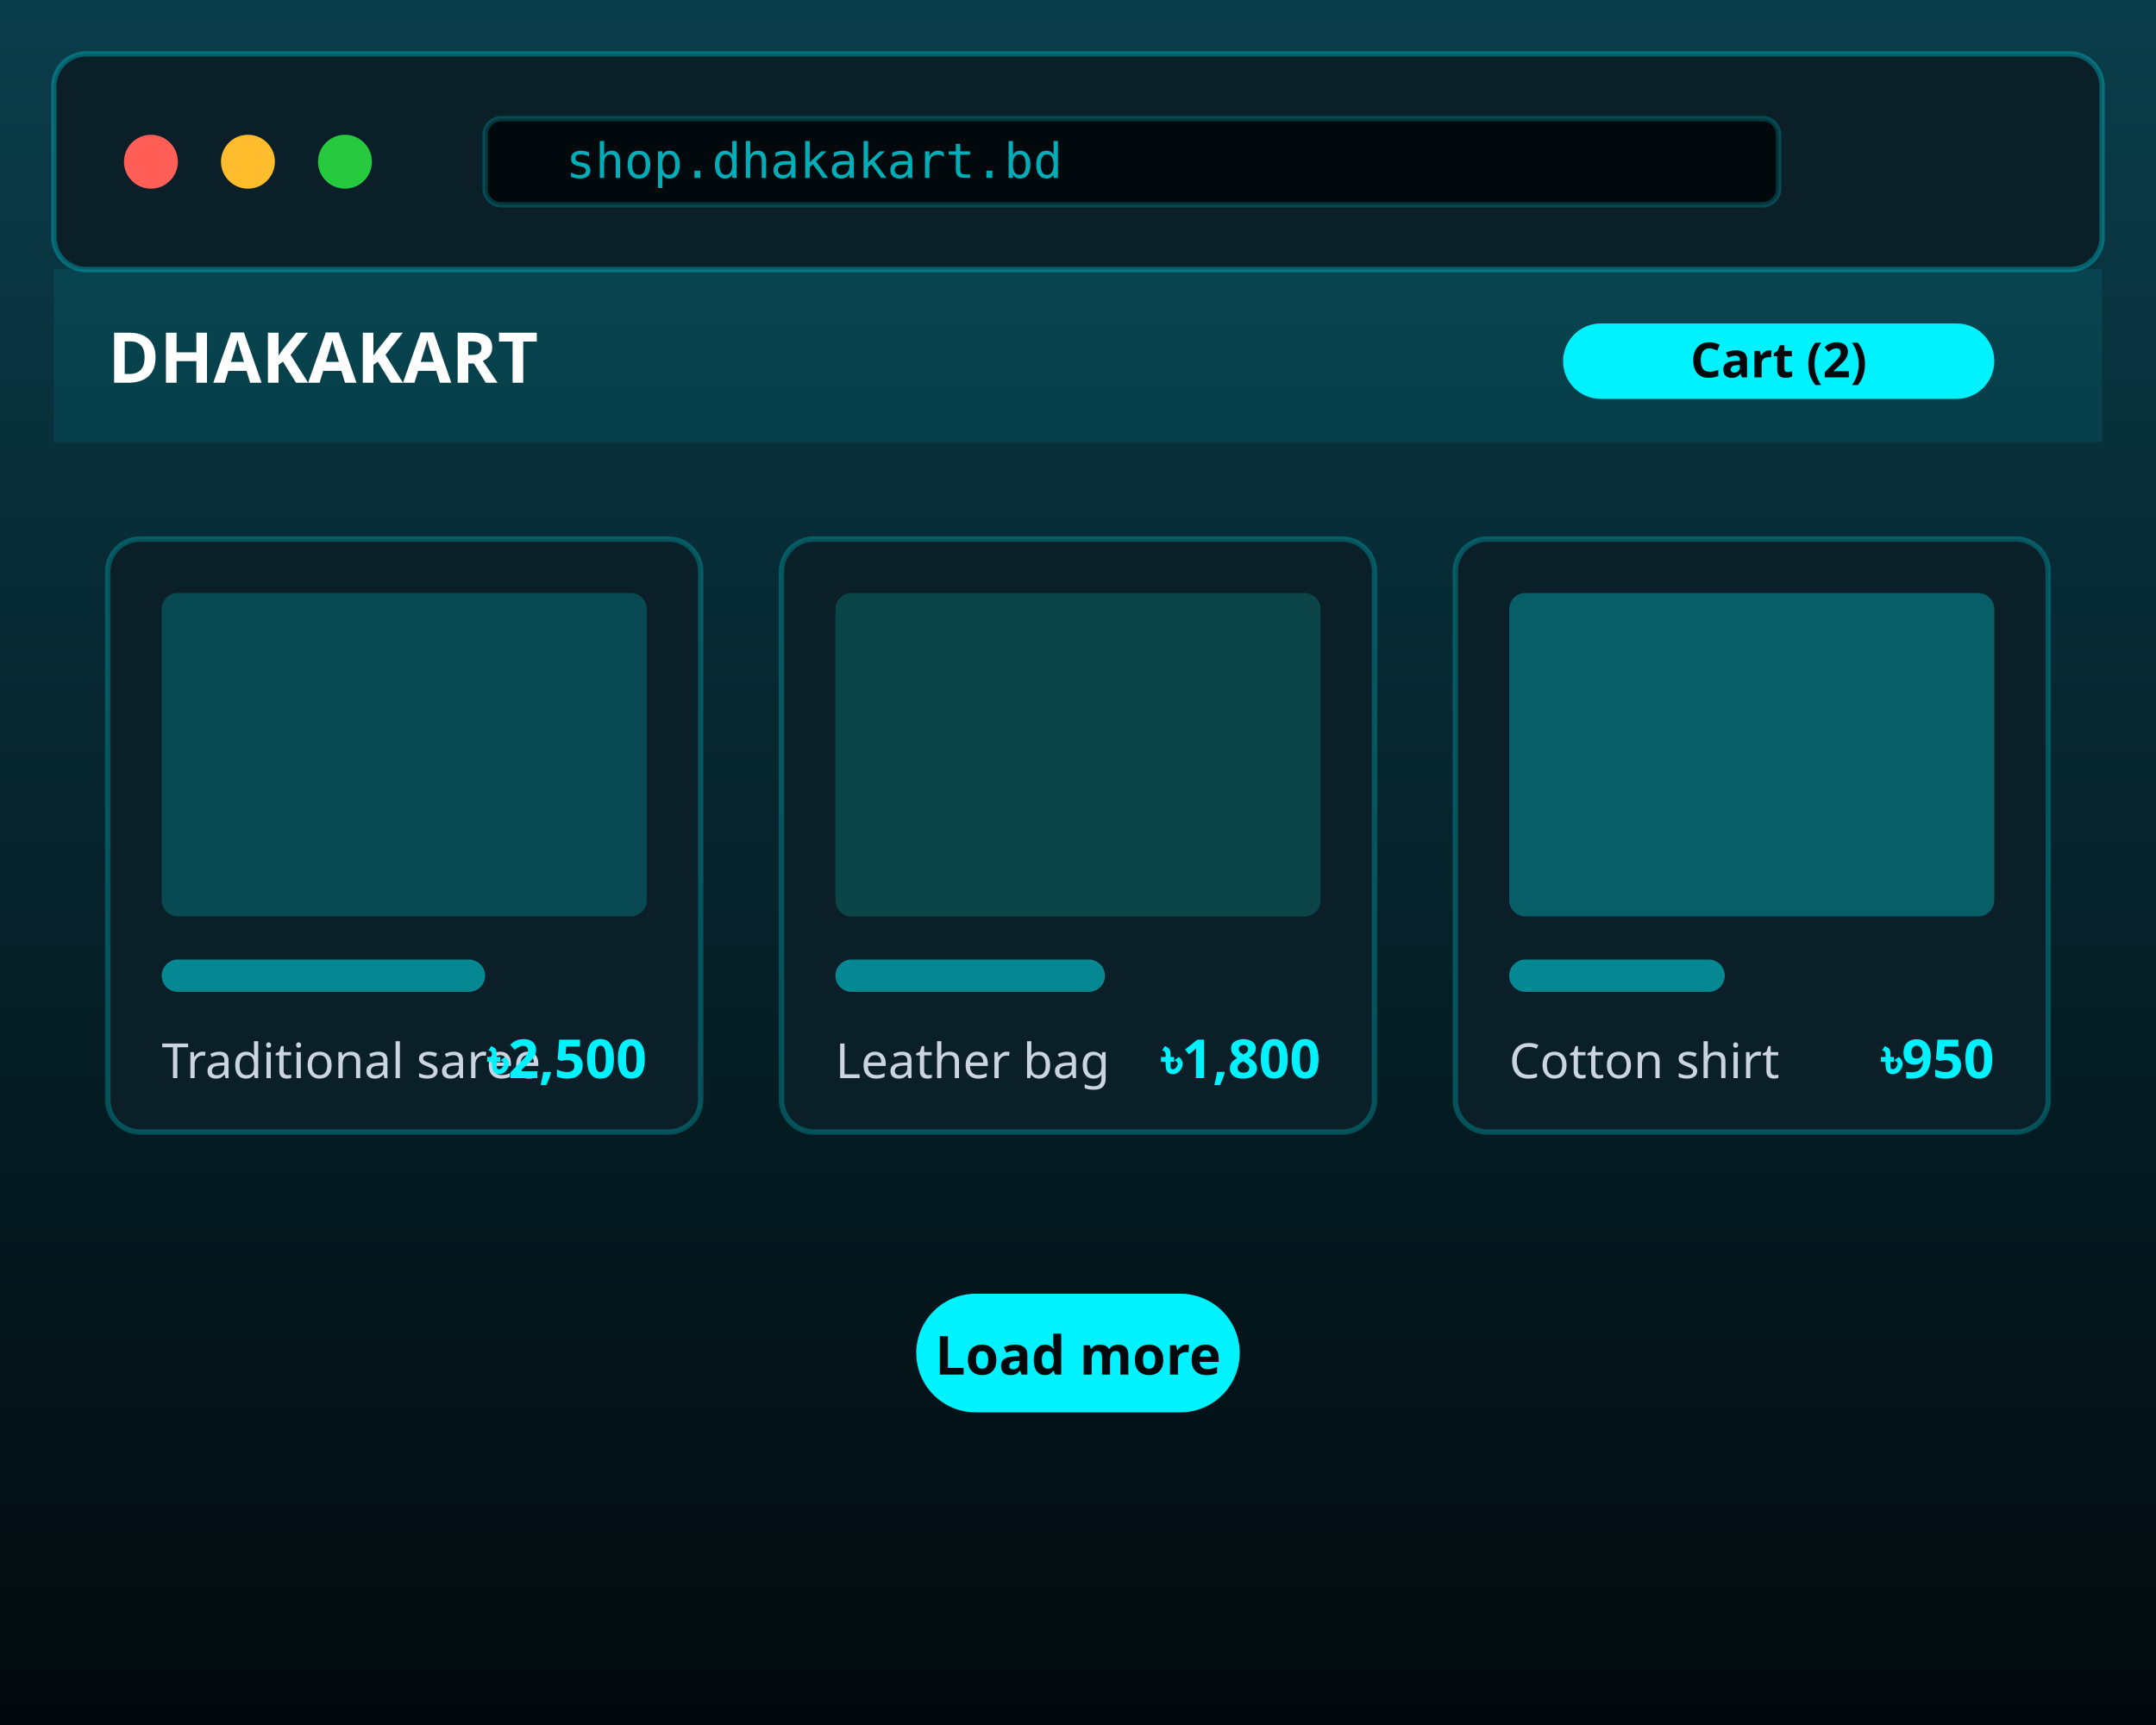
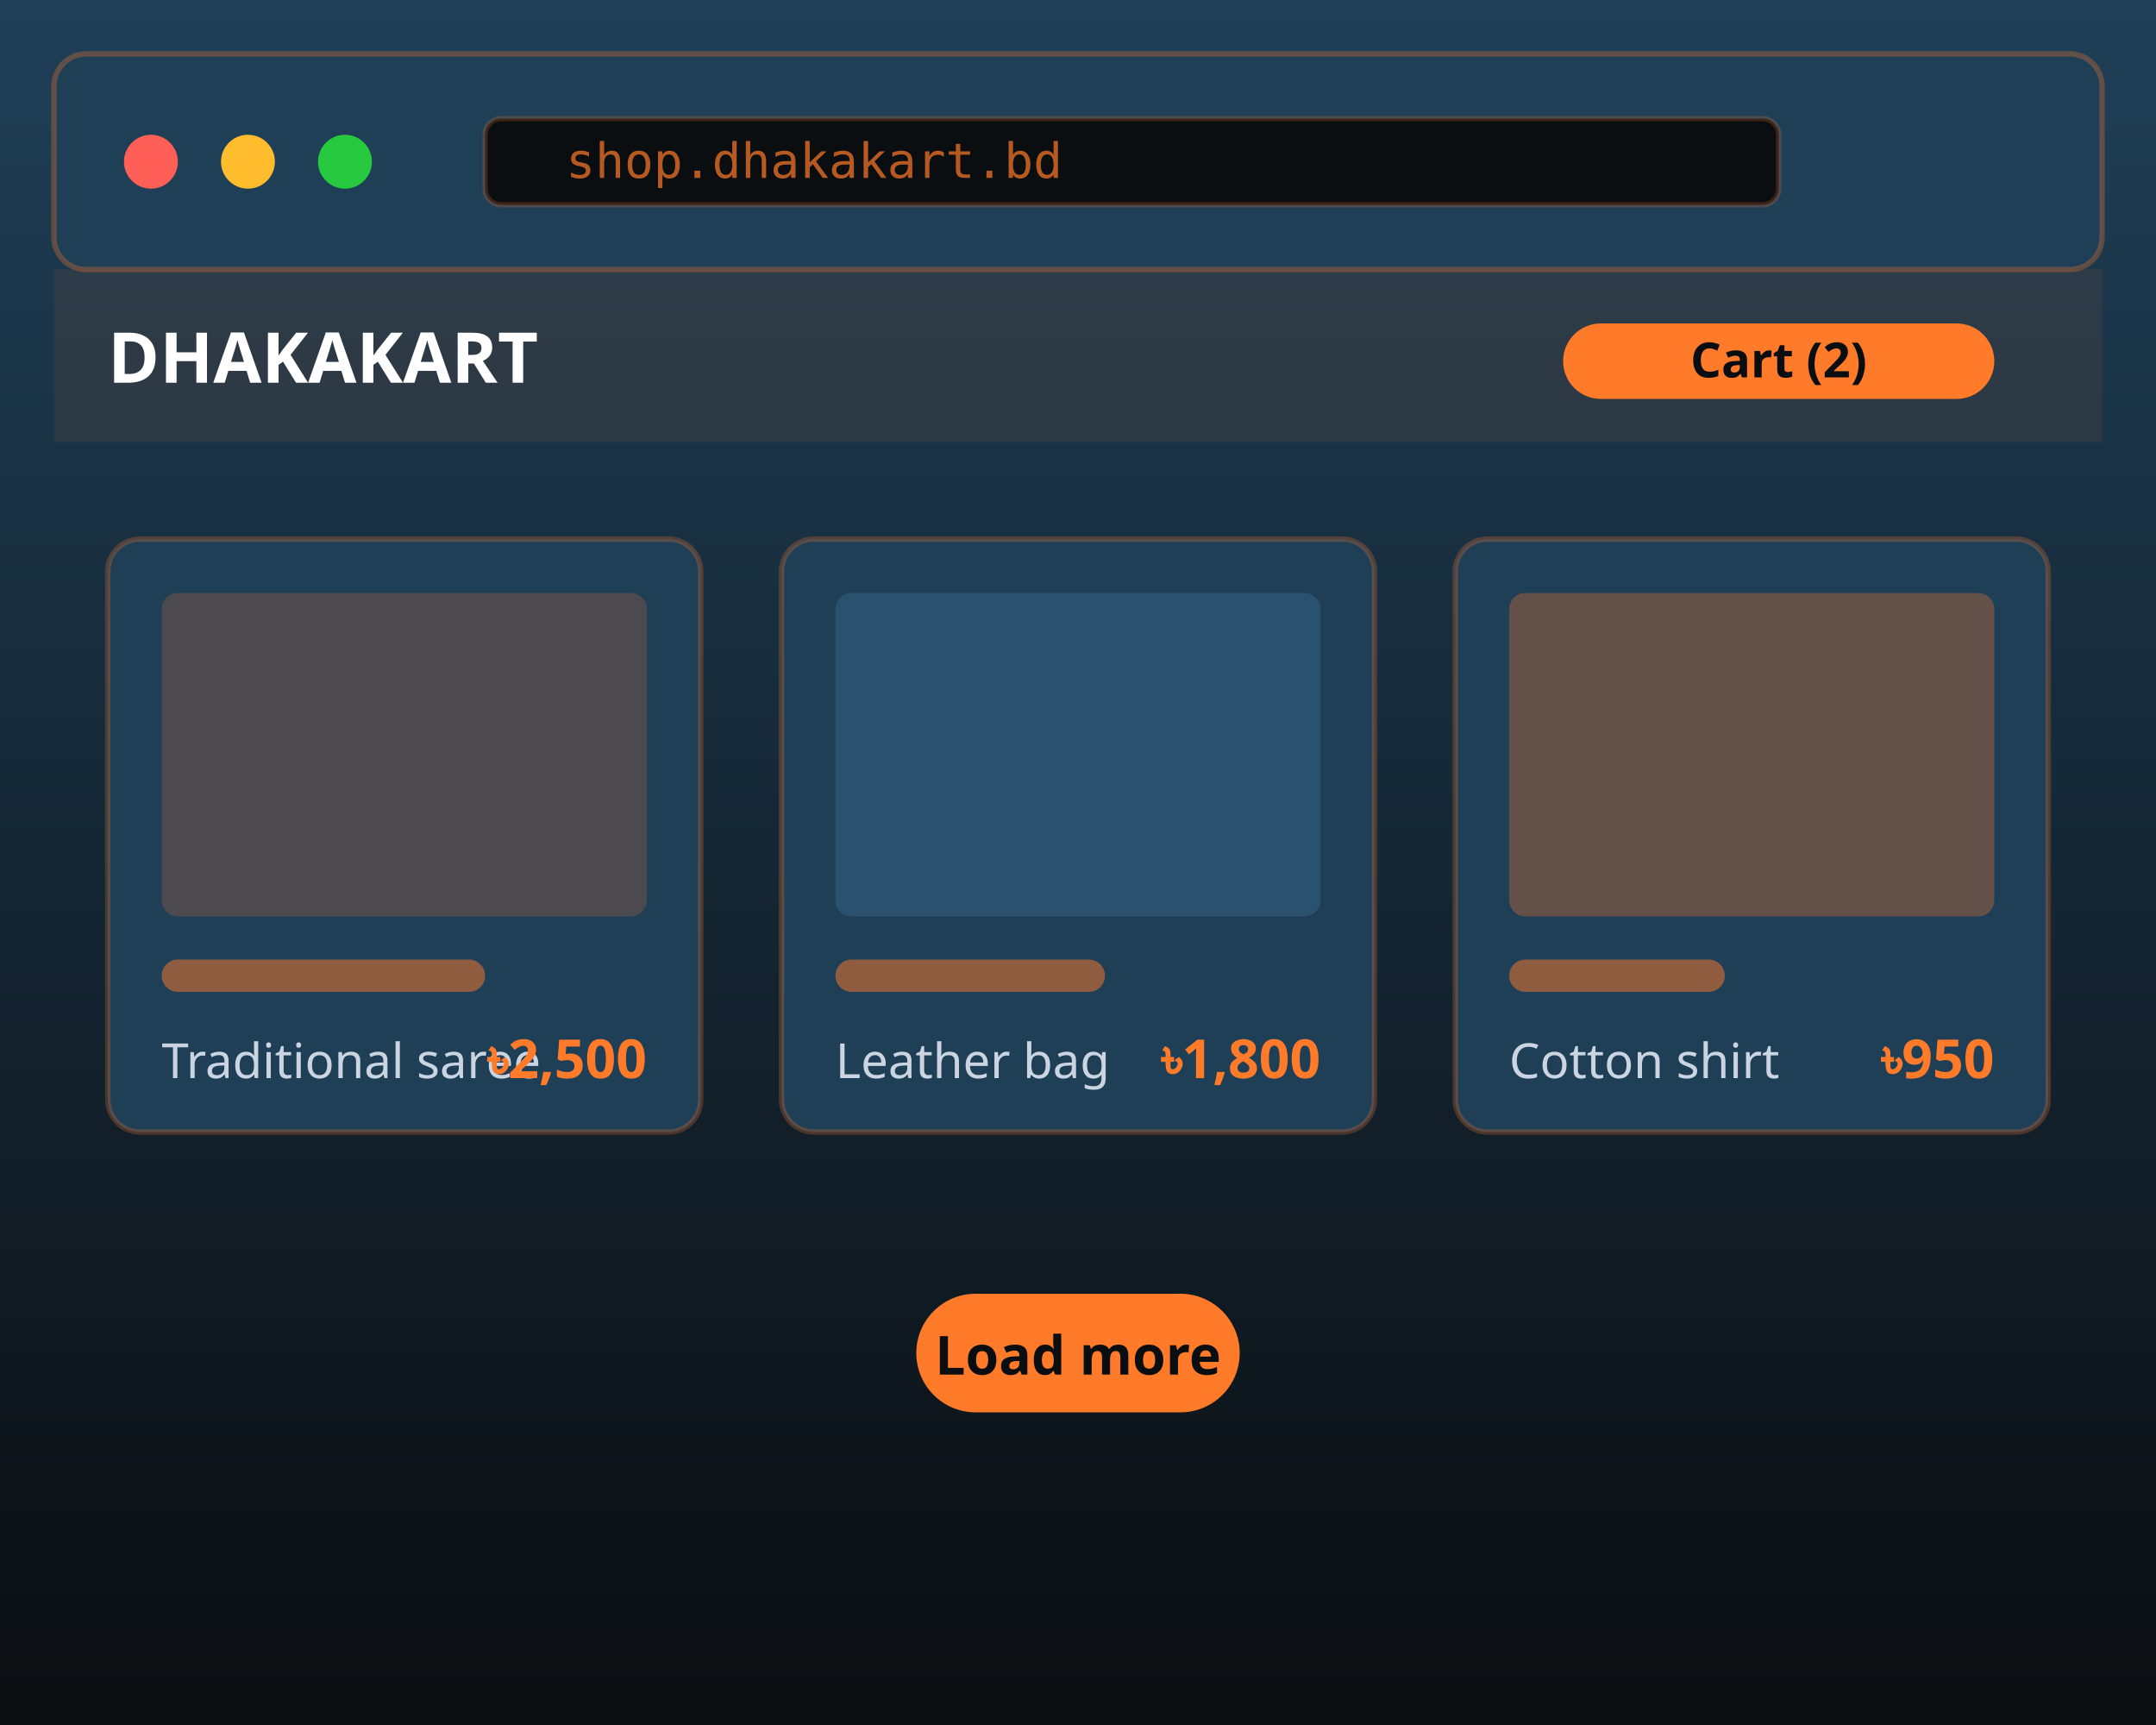
<svg xmlns="http://www.w3.org/2000/svg" viewBox="0 0 400 320">
  <defs>
    <linearGradient id="bg-os" x1="0" y1="0" x2="0" y2="1">
-       <stop offset="0%" stop-color="#0a3d4a" />
-       <stop offset="100%" stop-color="#02090d" />
+       <stop offset="0%" stop-color="#1f3f57" />
+       <stop offset="100%" stop-color="#0b0e11" />
    </linearGradient>
  </defs>
  <rect width="400" height="320" fill="url(#bg-os)" />
-   <rect x="10" y="10" width="380" height="40" rx="6" fill="#0a1f27" stroke="#00f2fe" stroke-opacity="0.3" />
+   <rect x="10" y="10" width="380" height="40" rx="6" fill="#1f3f57" stroke="#ff7a29" stroke-opacity="0.3" />
  <circle cx="28" cy="30" r="5" fill="#ff5f56" />
  <circle cx="46" cy="30" r="5" fill="#ffbd2e" />
  <circle cx="64" cy="30" r="5" fill="#27c93f" />
-   <rect x="90" y="22" width="240" height="16" rx="3" fill="#02090d" stroke="#00f2fe" stroke-opacity="0.2" />
-   <text x="105" y="33" font-family="monospace" font-size="9" fill="#00f2fe" opacity="0.7">shop.dhakakart.bd</text>
-   <rect x="10" y="50" width="380" height="32" fill="#00f2fe" fill-opacity="0.08" />
+   <rect x="90" y="22" width="240" height="16" rx="3" fill="#0b0e11" stroke="#ff7a29" stroke-opacity="0.2" />
+   <text x="105" y="33" font-family="monospace" font-size="9" fill="#ff7a29" opacity="0.7">shop.dhakakart.bd</text>
+   <rect x="10" y="50" width="380" height="32" fill="#ff7a29" fill-opacity="0.08" />
  <text x="20" y="71" font-family="sans-serif" font-size="13" font-weight="bold" fill="#ffffff">DHAKAKART</text>
-   <rect x="290" y="60" width="80" height="14" rx="7" fill="#00f2fe" />
-   <text x="330" y="70" text-anchor="middle" font-family="sans-serif" font-size="9" font-weight="bold" fill="#02090d">Cart (2)</text>
+   <rect x="290" y="60" width="80" height="14" rx="7" fill="#ff7a29" />
+   <text x="330" y="70" text-anchor="middle" font-family="sans-serif" font-size="9" font-weight="bold" fill="#0b0e11">Cart (2)</text>
  <g transform="translate(20,100)">
-     <rect x="0" y="0" width="110" height="110" rx="6" fill="#0a1f27" stroke="#00f2fe" stroke-opacity="0.25" />
-     <rect x="10" y="10" width="90" height="60" rx="3" fill="#00f2fe" opacity="0.2" />
-     <rect x="10" y="78" width="60" height="6" rx="3" fill="#00f2fe" opacity="0.5" />
+     <rect x="0" y="0" width="110" height="110" rx="6" fill="#1f3f57" stroke="#ff7a29" stroke-opacity="0.25" />
+     <rect x="10" y="10" width="90" height="60" rx="3" fill="#ff7a29" opacity="0.2" />
+     <rect x="10" y="78" width="60" height="6" rx="3" fill="#ff7a29" opacity="0.5" />
    <text x="10" y="100" font-family="sans-serif" font-size="9" fill="#cbd5e1">Traditional saree</text>
-     <text x="100" y="100" text-anchor="end" font-family="sans-serif" font-size="10" font-weight="bold" fill="#00f2fe">৳2,500</text>
+     <text x="100" y="100" text-anchor="end" font-family="sans-serif" font-size="10" font-weight="bold" fill="#ff7a29">৳2,500</text>
  </g>
  <g transform="translate(145,100)">
-     <rect x="0" y="0" width="110" height="110" rx="6" fill="#0a1f27" stroke="#00f2fe" stroke-opacity="0.25" />
-     <rect x="10" y="10" width="90" height="60" rx="3" fill="#14b8a6" opacity="0.25" />
-     <rect x="10" y="78" width="50" height="6" rx="3" fill="#00f2fe" opacity="0.5" />
+     <rect x="0" y="0" width="110" height="110" rx="6" fill="#1f3f57" stroke="#ff7a29" stroke-opacity="0.25" />
+     <rect x="10" y="10" width="90" height="60" rx="3" fill="#4c86b0" opacity="0.25" />
+     <rect x="10" y="78" width="50" height="6" rx="3" fill="#ff7a29" opacity="0.5" />
    <text x="10" y="100" font-family="sans-serif" font-size="9" fill="#cbd5e1">Leather bag</text>
-     <text x="100" y="100" text-anchor="end" font-family="sans-serif" font-size="10" font-weight="bold" fill="#00f2fe">৳1,800</text>
+     <text x="100" y="100" text-anchor="end" font-family="sans-serif" font-size="10" font-weight="bold" fill="#ff7a29">৳1,800</text>
  </g>
  <g transform="translate(270,100)">
-     <rect x="0" y="0" width="110" height="110" rx="6" fill="#0a1f27" stroke="#00f2fe" stroke-opacity="0.25" />
-     <rect x="10" y="10" width="90" height="60" rx="3" fill="#00f2fe" opacity="0.3" />
-     <rect x="10" y="78" width="40" height="6" rx="3" fill="#00f2fe" opacity="0.5" />
+     <rect x="0" y="0" width="110" height="110" rx="6" fill="#1f3f57" stroke="#ff7a29" stroke-opacity="0.25" />
+     <rect x="10" y="10" width="90" height="60" rx="3" fill="#ff7a29" opacity="0.3" />
+     <rect x="10" y="78" width="40" height="6" rx="3" fill="#ff7a29" opacity="0.5" />
    <text x="10" y="100" font-family="sans-serif" font-size="9" fill="#cbd5e1">Cotton shirt</text>
-     <text x="100" y="100" text-anchor="end" font-family="sans-serif" font-size="10" font-weight="bold" fill="#00f2fe">৳950</text>
+     <text x="100" y="100" text-anchor="end" font-family="sans-serif" font-size="10" font-weight="bold" fill="#ff7a29">৳950</text>
  </g>
-   <rect x="170" y="240" width="60" height="22" rx="11" fill="#00f2fe" />
-   <text x="200" y="255" text-anchor="middle" font-family="sans-serif" font-size="10" fill="#02090d" font-weight="bold">Load more</text>
+   <rect x="170" y="240" width="60" height="22" rx="11" fill="#ff7a29" />
+   <text x="200" y="255" text-anchor="middle" font-family="sans-serif" font-size="10" fill="#0b0e11" font-weight="bold">Load more</text>
</svg>
